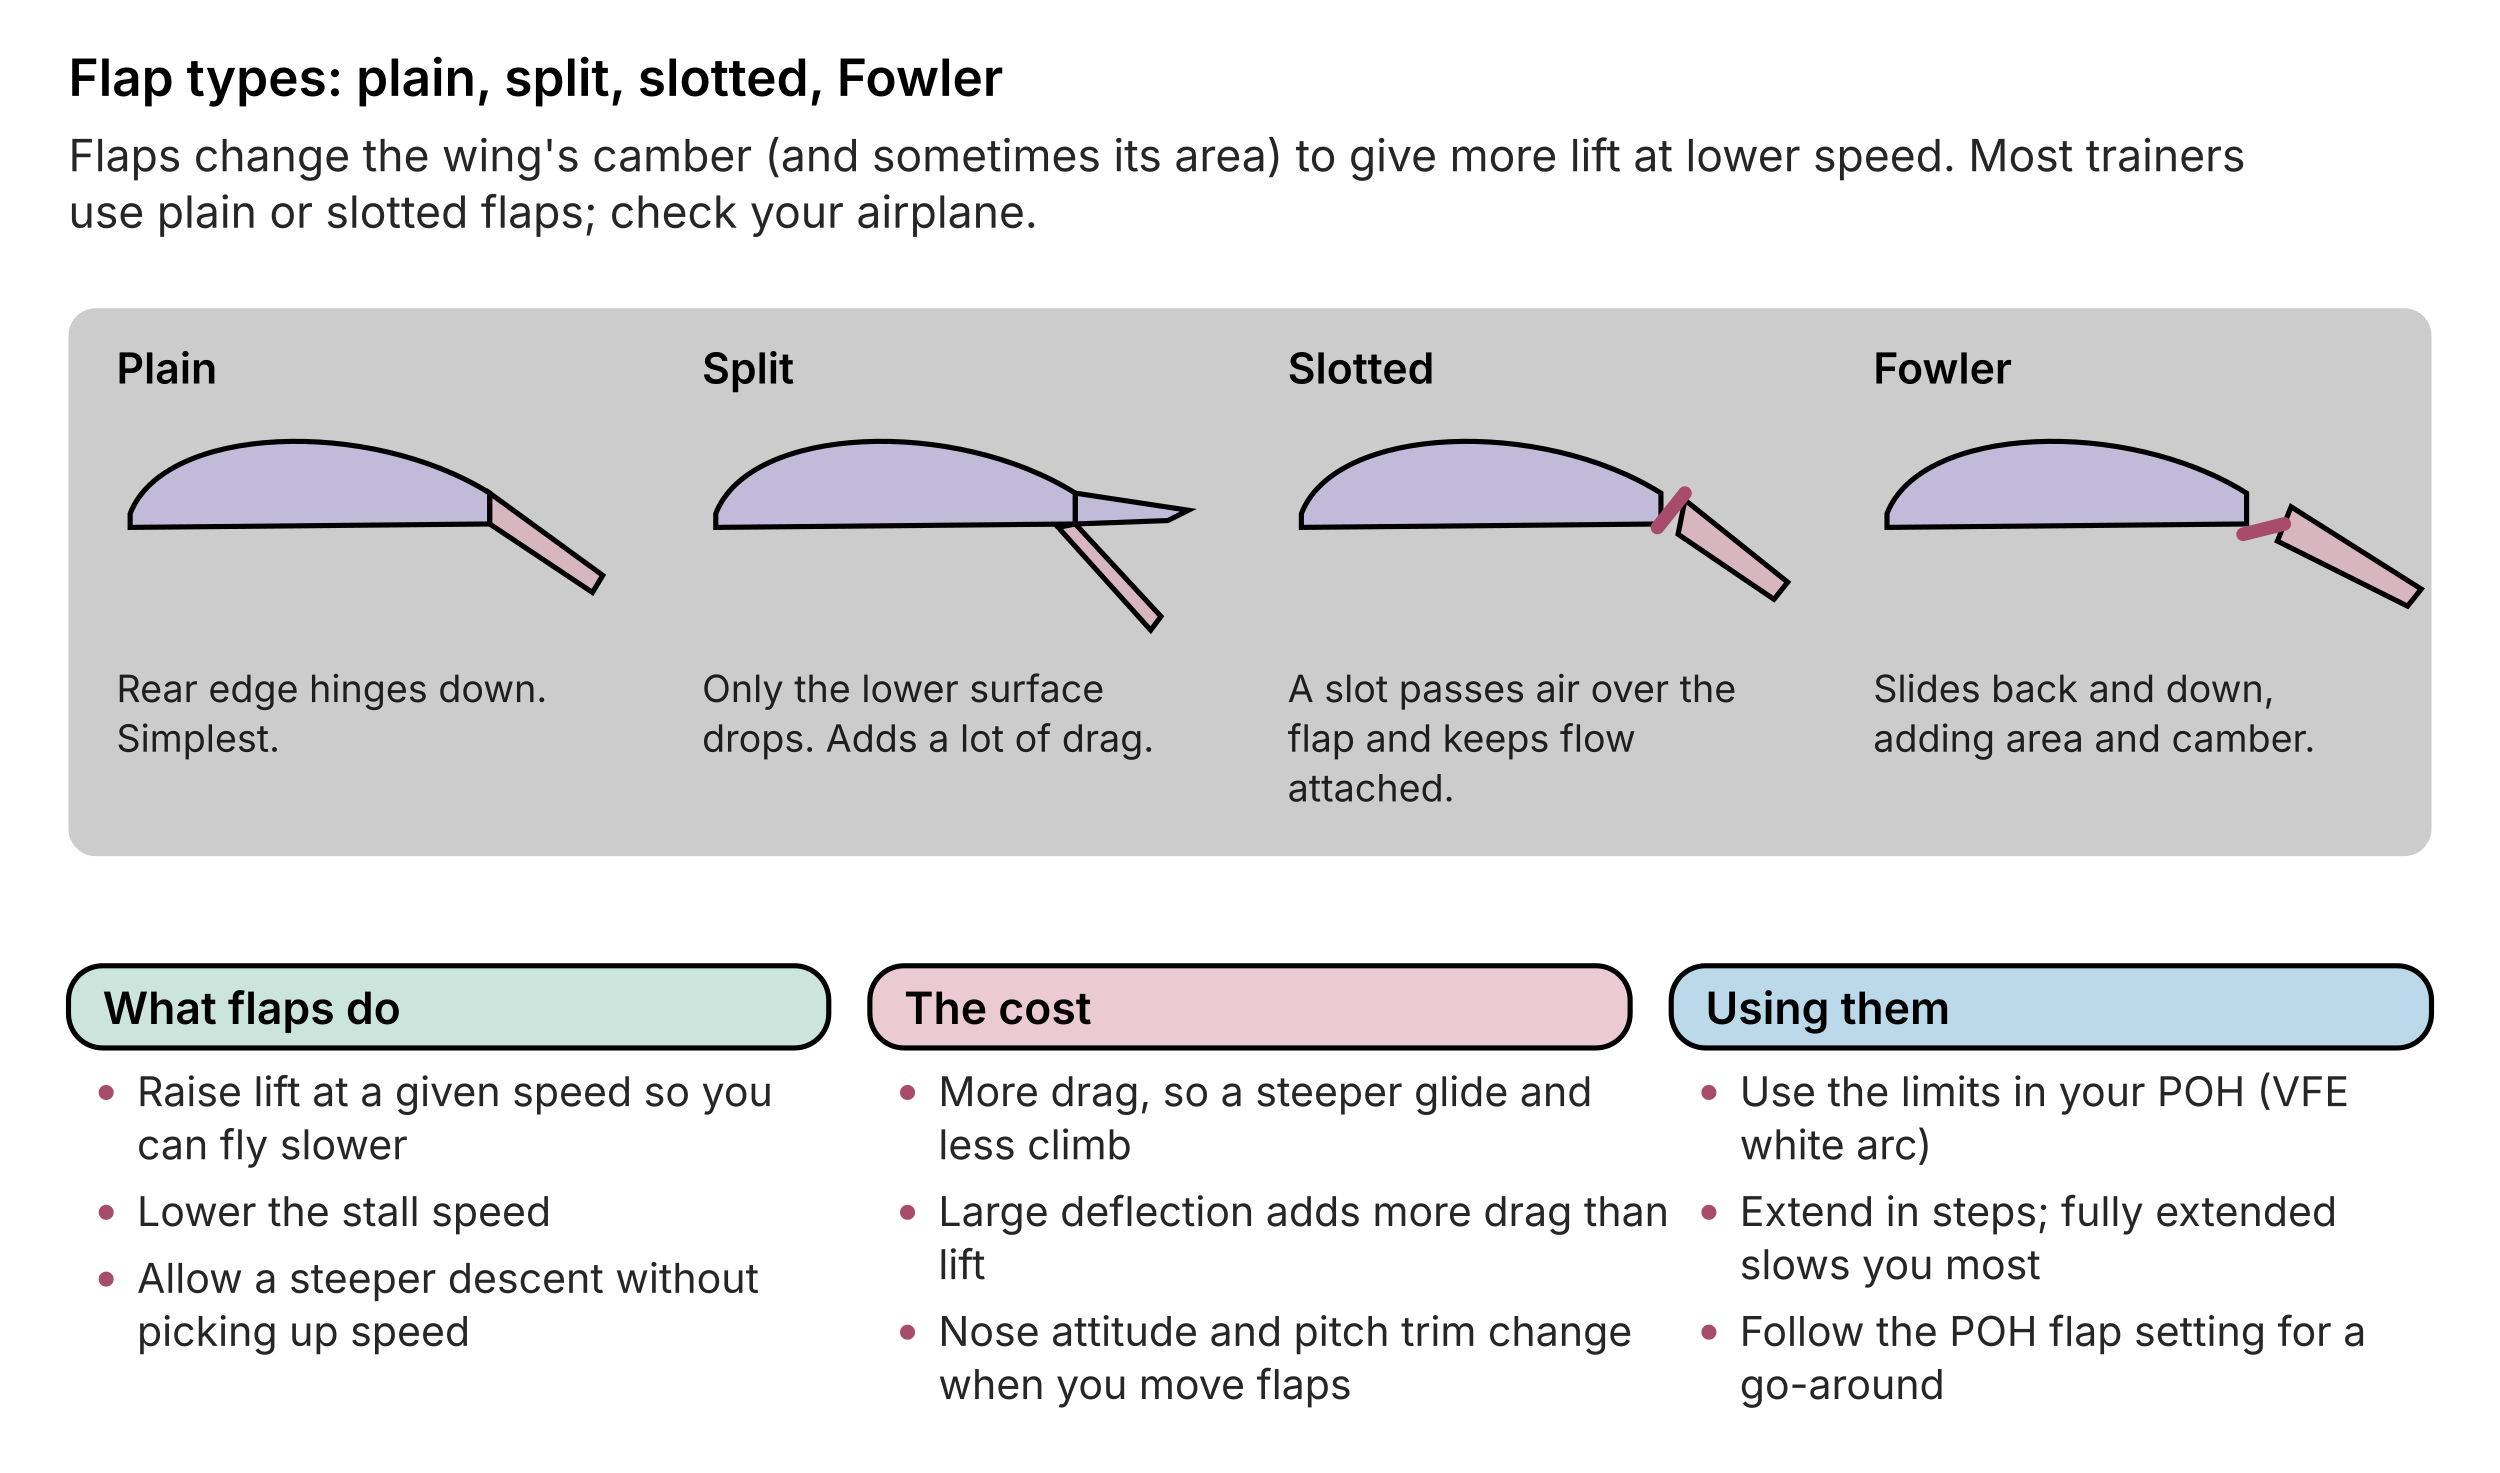
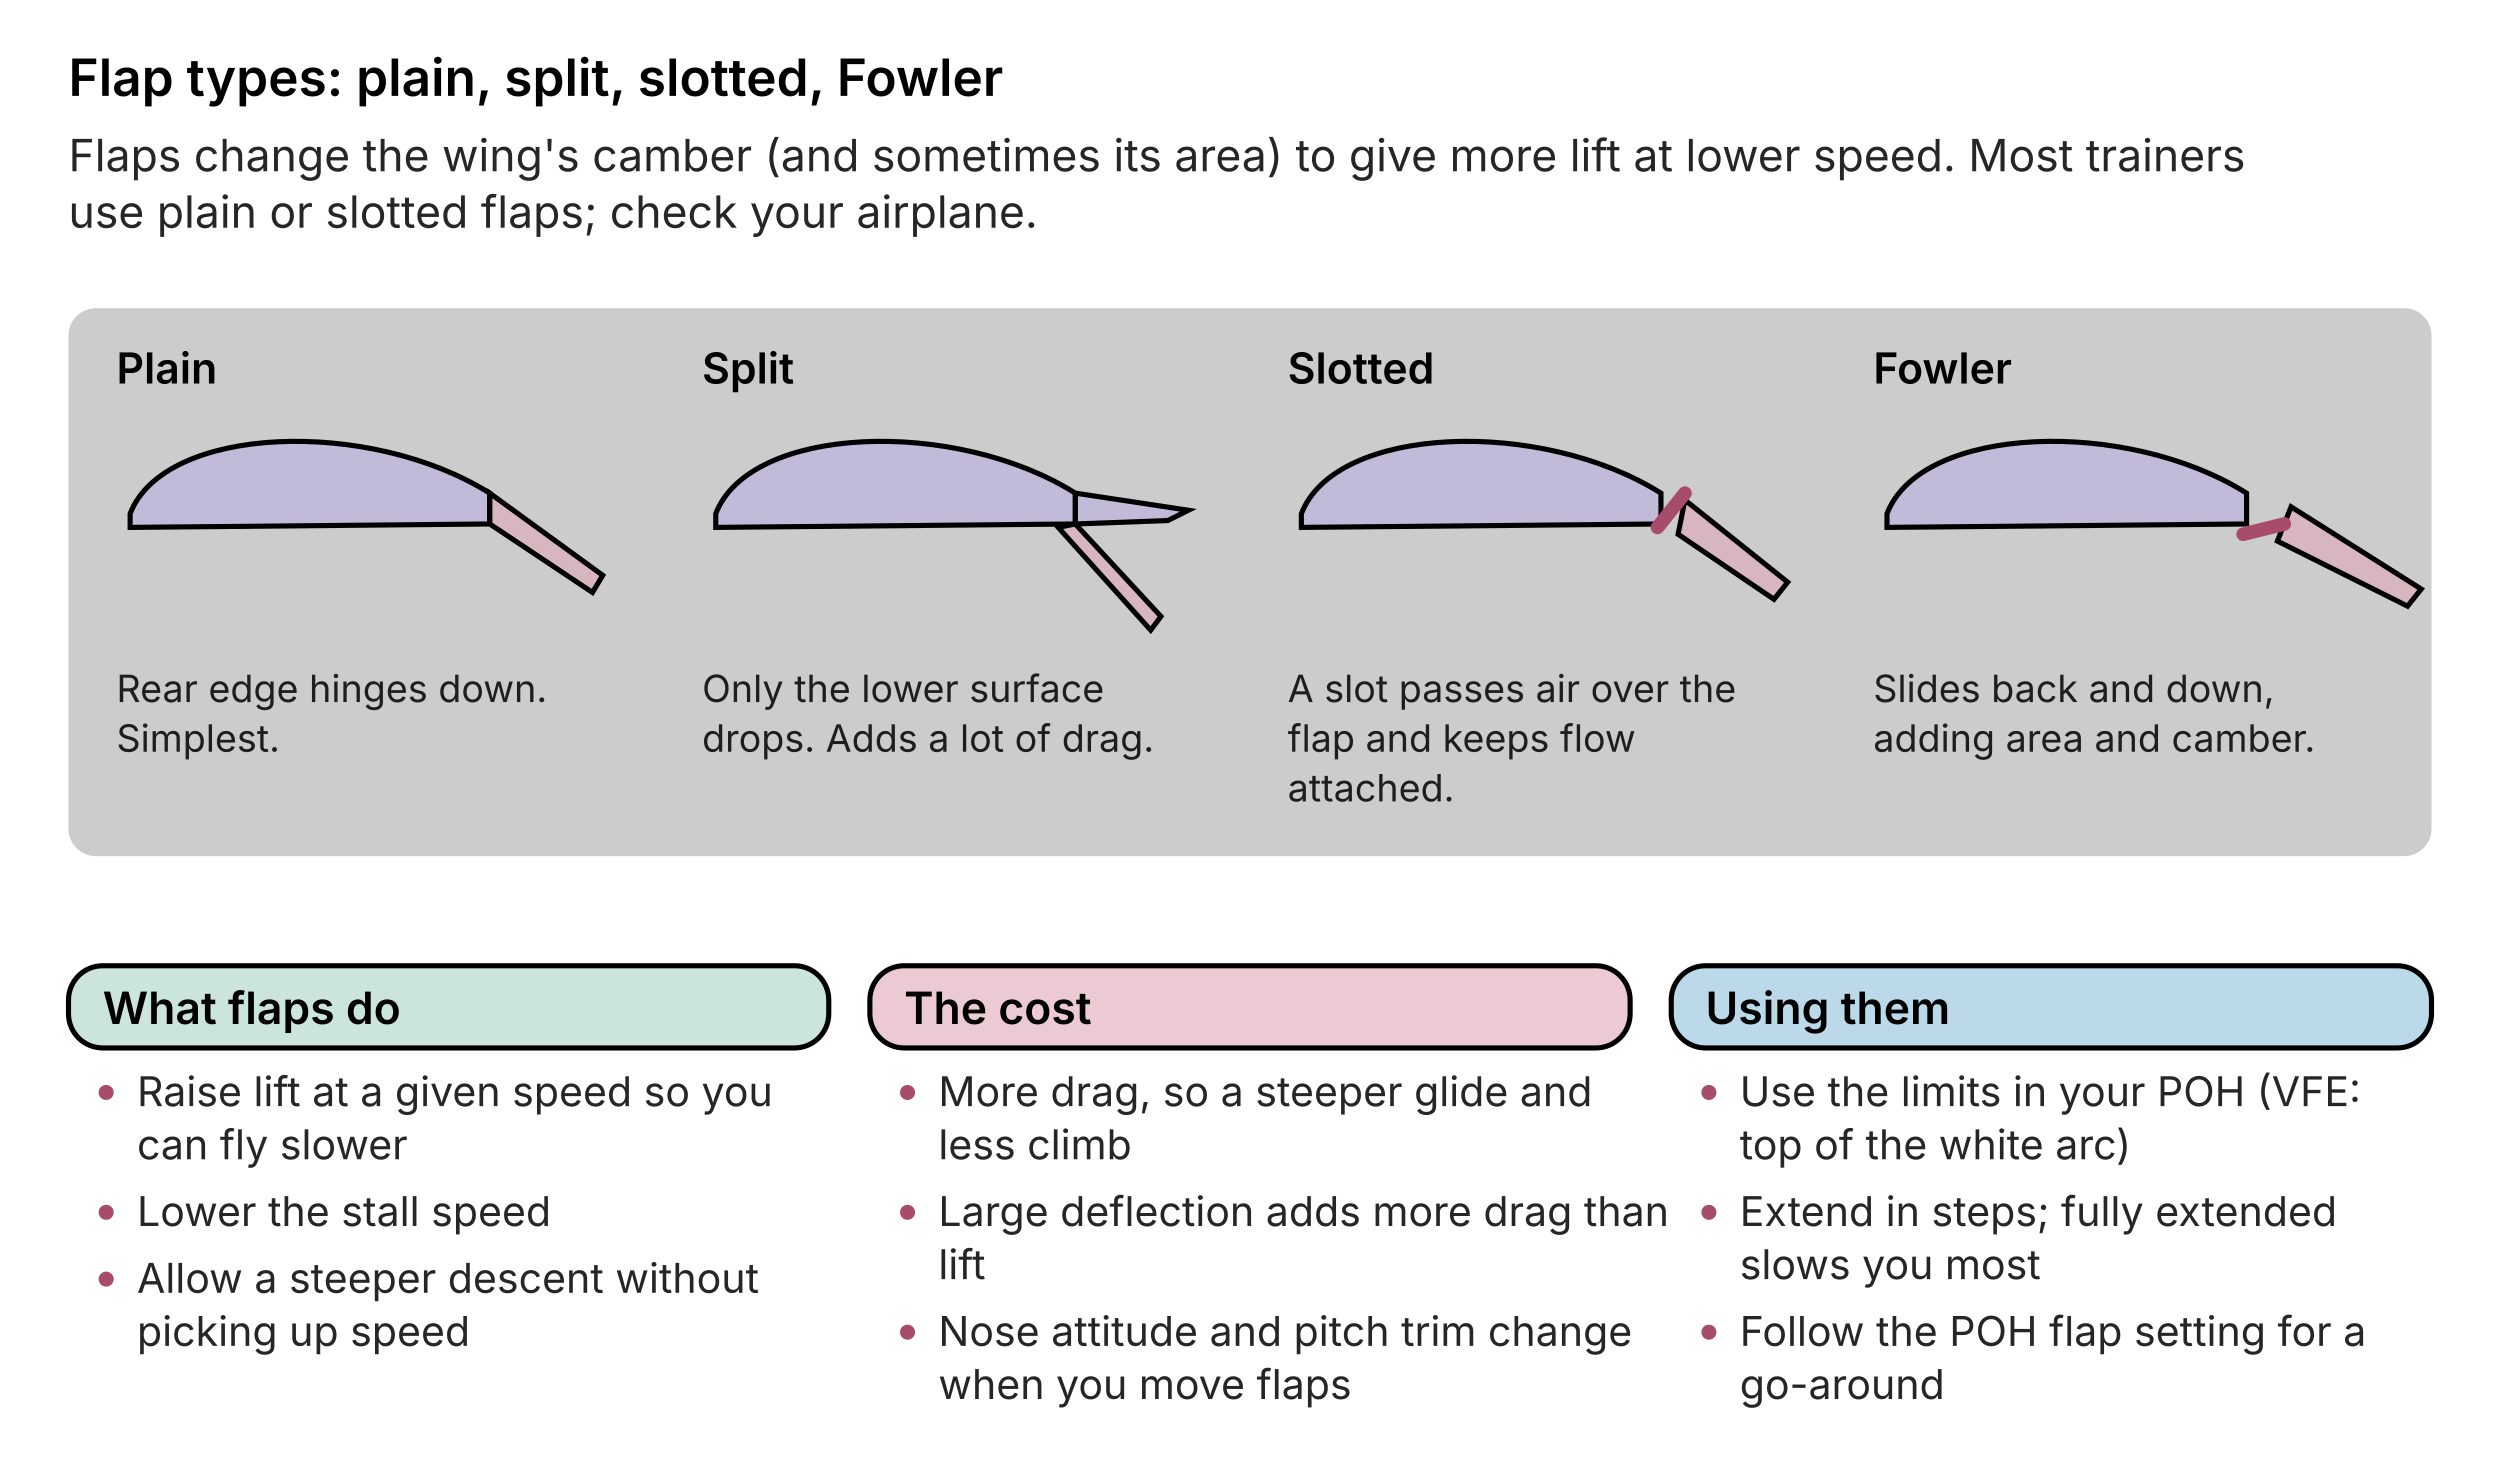
<svg xmlns="http://www.w3.org/2000/svg" viewBox="0 0 730 430" role="img" aria-labelledby="ti de">
  <style>.t{fill:currentColor;font:600 22px system-ui,-apple-system,"Segoe UI",sans-serif}.s{fill:currentColor;font:400 19px system-ui,-apple-system,"Segoe UI",sans-serif;opacity:.85}.o{fill:none;stroke:currentColor;stroke-width:3;stroke-linejoin:round;stroke-linecap:round}.d{stroke-dasharray:10 8}.m{text-anchor:middle}.e{text-anchor:end}.sky{fill:var(--palette-sky,#8EBFDA);fill-opacity:.6}.lav{fill:var(--palette-lavender,#B9ADDF);fill-opacity:.6}.mint{fill:var(--palette-mint,#AAD4C4);fill-opacity:.6}.rose{fill:var(--palette-rose,#DFA7B8);fill-opacity:.6}.acc{stroke:var(--palette-berry,#A84C6B);fill:none;stroke-width:4;stroke-linecap:round}.ah{fill:var(--palette-berry,#A84C6B)}.cl{fill:currentColor;fill-opacity:.2}.dk{stroke:currentColor;fill:none;stroke-width:4;stroke-linecap:round}.dh{fill:currentColor}.q0{font-size:12px}.q1{font-size:11px}.q2{stroke:currentColor;stroke-width:1.5}.q3{font-size:12.5px}.q4{font-size:13px}.q5{stroke-width:2}</style>
  <text class="t" x="20" y="28" style="font-size:15px">Flap types: plain, split, slotted, Fowler</text>
  <text class="s q4" x="20" y="50">Flaps change the wing's camber (and sometimes its area) to give more lift at lower speed. Most trainers</text>
  <text class="s q4" x="20" y="66.5">use plain or slotted flaps; check your airplane.</text>
  <rect class="cl" x="20" y="90" width="690" height="160" rx="8" />
  <path d="M38 150C48 124 108 122 143 144L143 153L38 154Z" class="lav q2" />
  <path d="M143 144L176 168L173 173L143 153Z" class="rose q2" />
  <text class="t q3" x="34" y="112">Plain</text>
  <text class="s q1" x="34" y="205">Rear edge hinges down.</text>
  <text class="s q1" x="34" y="219.5">Simplest.</text>
  <path d="M209 150C219 124 279 122 314 144L314 153L209 154Z" class="lav q2" />
  <path d="M314 153L339 180L336 184L309 154Z" class="rose q2" />
  <path d="M314 144L347 149L341 152L314 153Z" class="lav q2" />
  <text class="t q3" x="205" y="112">Split</text>
  <text class="s q1" x="205" y="205">Only the lower surface</text>
  <text class="s q1" x="205" y="219.5">drops. Adds a lot of drag.</text>
  <path d="M380 150C390 124 450 122 485 144L485 153L380 154Z" class="lav q2" />
  <path d="M492 146L522 170L518 175L490 156Z" class="rose q2" />
  <path d="M484 154L492 144" class="acc" />
  <text class="t q3" x="376" y="112">Slotted</text>
  <text class="s q1" x="376" y="205">A slot passes air over the</text>
  <text class="s q1" x="376" y="219.5">flap and keeps flow</text>
  <text class="s q1" x="376" y="234.0">attached.</text>
  <path d="M551 150C561 124 621 122 656 144L656 153L551 154Z" class="lav q2" />
  <path d="M669 148L707 172L703 177L665 158Z" class="rose q2" />
  <path d="M655 156L667 153" class="acc" />
  <text class="t q3" x="547" y="112">Fowler</text>
  <text class="s q1" x="547" y="205">Slides back and down,</text>
  <text class="s q1" x="547" y="219.5">adding area and camber.</text>
  <rect x="20" y="282" width="222" height="24" rx="10" class="mint q2" />
  <text class="t q4" x="30" y="299">What flaps do</text>
  <circle cx="31" cy="319" r="2.2" class="ah" />
  <text class="s q0" x="40" y="323">Raise lift at a given speed so you</text>
  <text class="s q0" x="40" y="338.5">can fly slower</text>
  <circle cx="31" cy="354.0" r="2.2" class="ah" />
  <text class="s q0" x="40" y="358.0">Lower the stall speed</text>
  <circle cx="31" cy="373.5" r="2.2" class="ah" />
  <text class="s q0" x="40" y="377.5">Allow a steeper descent without</text>
  <text class="s q0" x="40" y="393.0">picking up speed</text>
  <rect x="254" y="282" width="222" height="24" rx="10" class="rose q2" />
  <text class="t q4" x="264" y="299">The cost</text>
  <circle cx="265" cy="319" r="2.2" class="ah" />
  <text class="s q0" x="274" y="323">More drag, so a steeper glide and</text>
  <text class="s q0" x="274" y="338.5">less climb</text>
  <circle cx="265" cy="354.0" r="2.2" class="ah" />
  <text class="s q0" x="274" y="358.0">Large deflection adds more drag than</text>
  <text class="s q0" x="274" y="373.5">lift</text>
  <circle cx="265" cy="389.0" r="2.2" class="ah" />
  <text class="s q0" x="274" y="393.0">Nose attitude and pitch trim change</text>
  <text class="s q0" x="274" y="408.5">when you move flaps</text>
  <rect x="488" y="282" width="222" height="24" rx="10" class="sky q2" />
  <text class="t q4" x="498" y="299">Using them</text>
  <circle cx="499" cy="319" r="2.2" class="ah" />
-   <text class="s q0" x="508" y="323">Use the limits in your POH (VFE</text>
-   <text class="s q0" x="508" y="338.5">white arc)</text>
+   <text class="s q0" x="508" y="323">Use the limits in your POH (VFE:</text>
+   <text class="s q0" x="508" y="338.5">top of the white arc)</text>
  <circle cx="499" cy="354.0" r="2.2" class="ah" />
  <text class="s q0" x="508" y="358.0">Extend in steps; fully extended</text>
  <text class="s q0" x="508" y="373.5">slows you most</text>
  <circle cx="499" cy="389.0" r="2.2" class="ah" />
  <text class="s q0" x="508" y="393.0">Follow the POH flap setting for a</text>
  <text class="s q0" x="508" y="408.5">go-around</text>
</svg>
